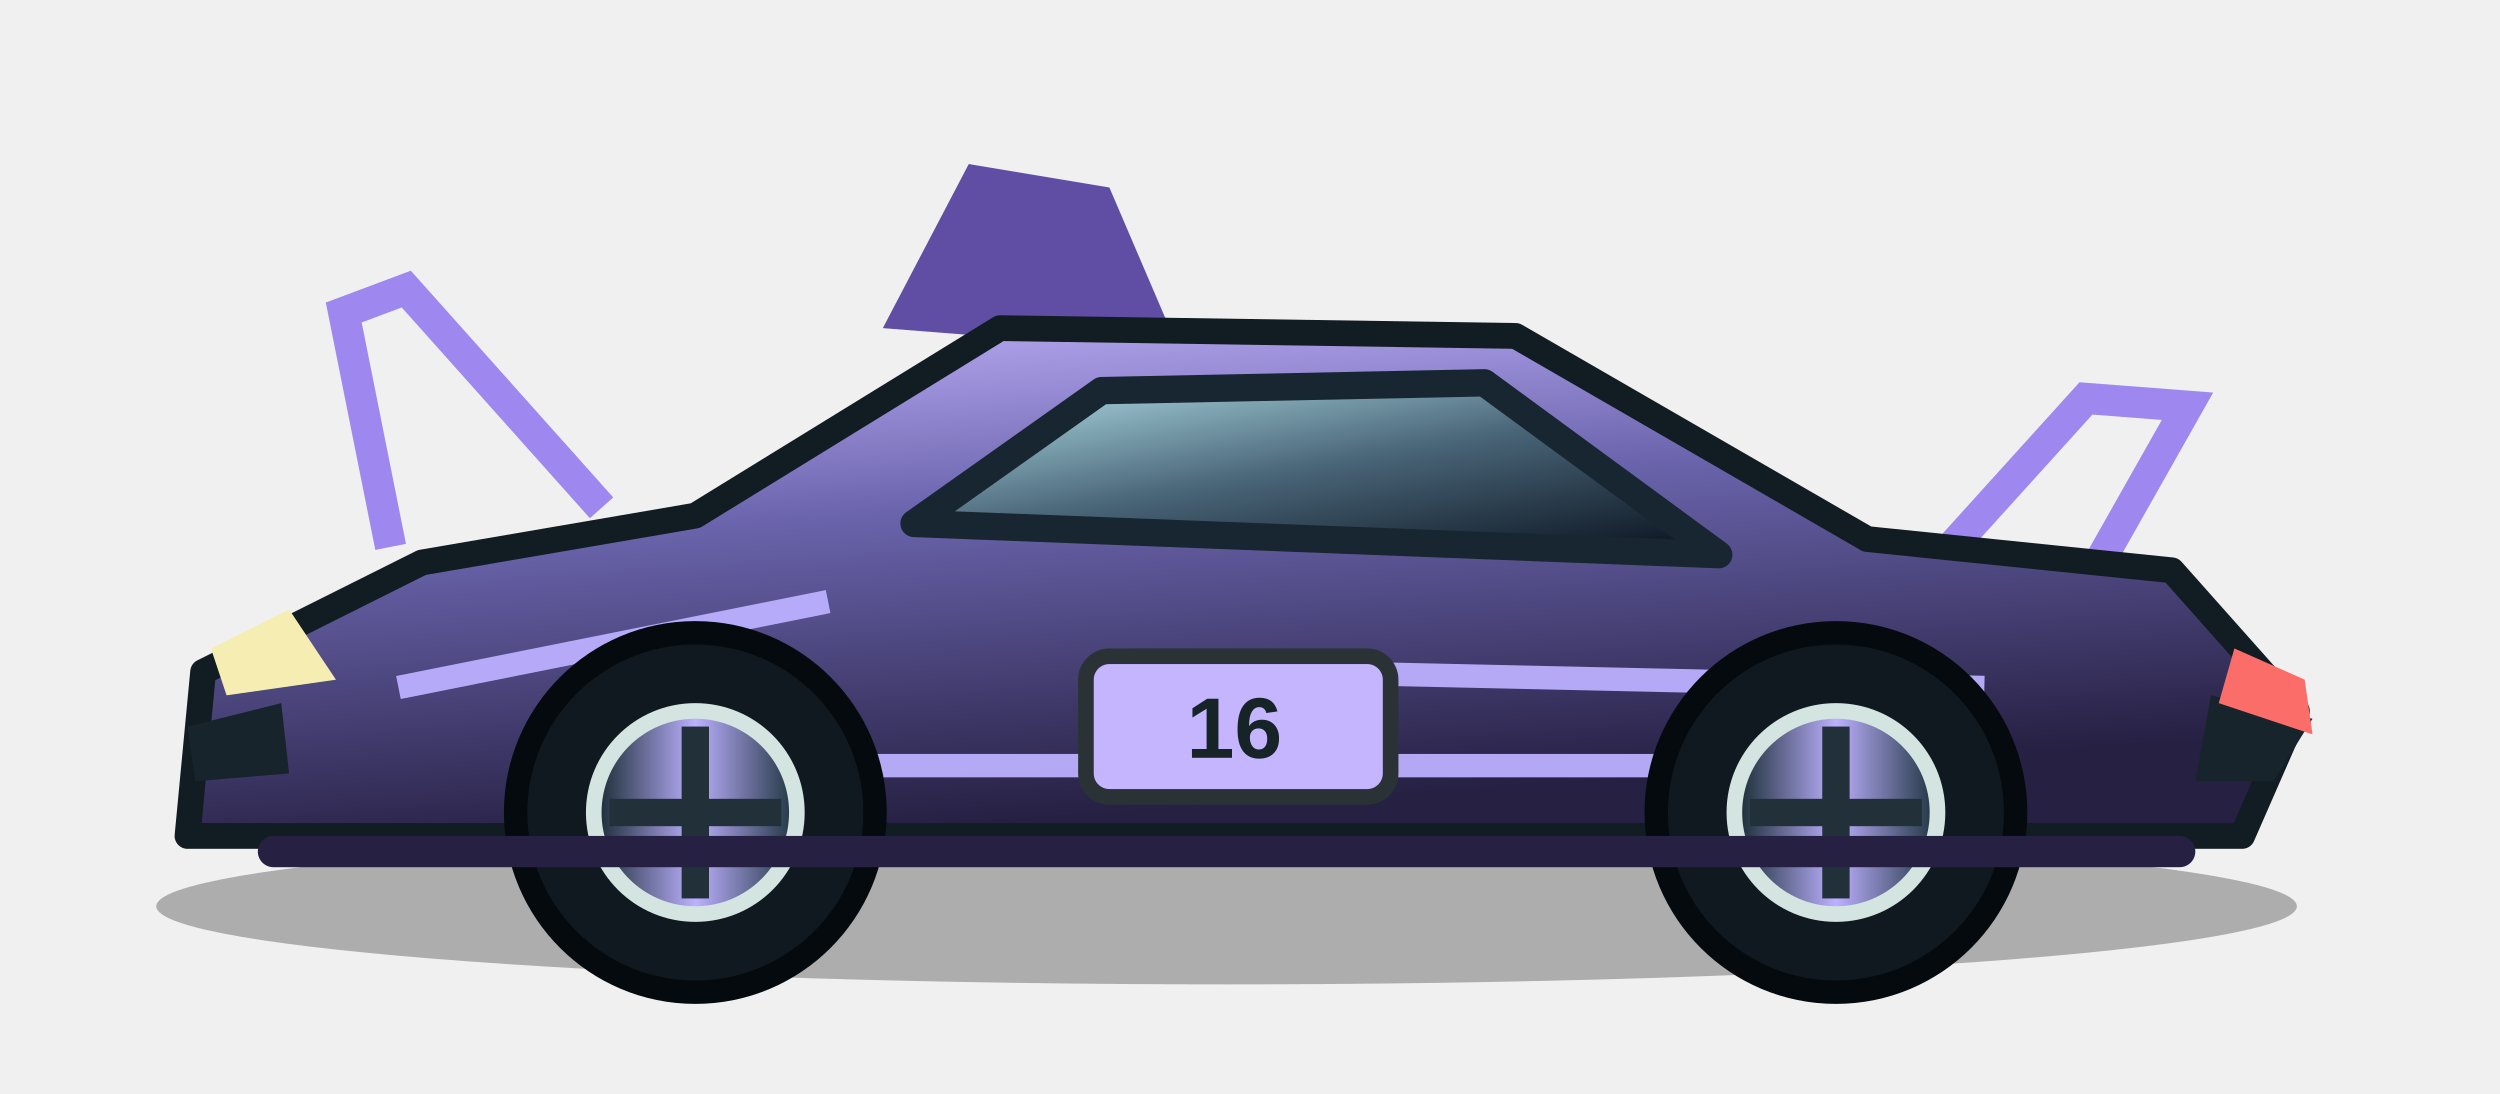
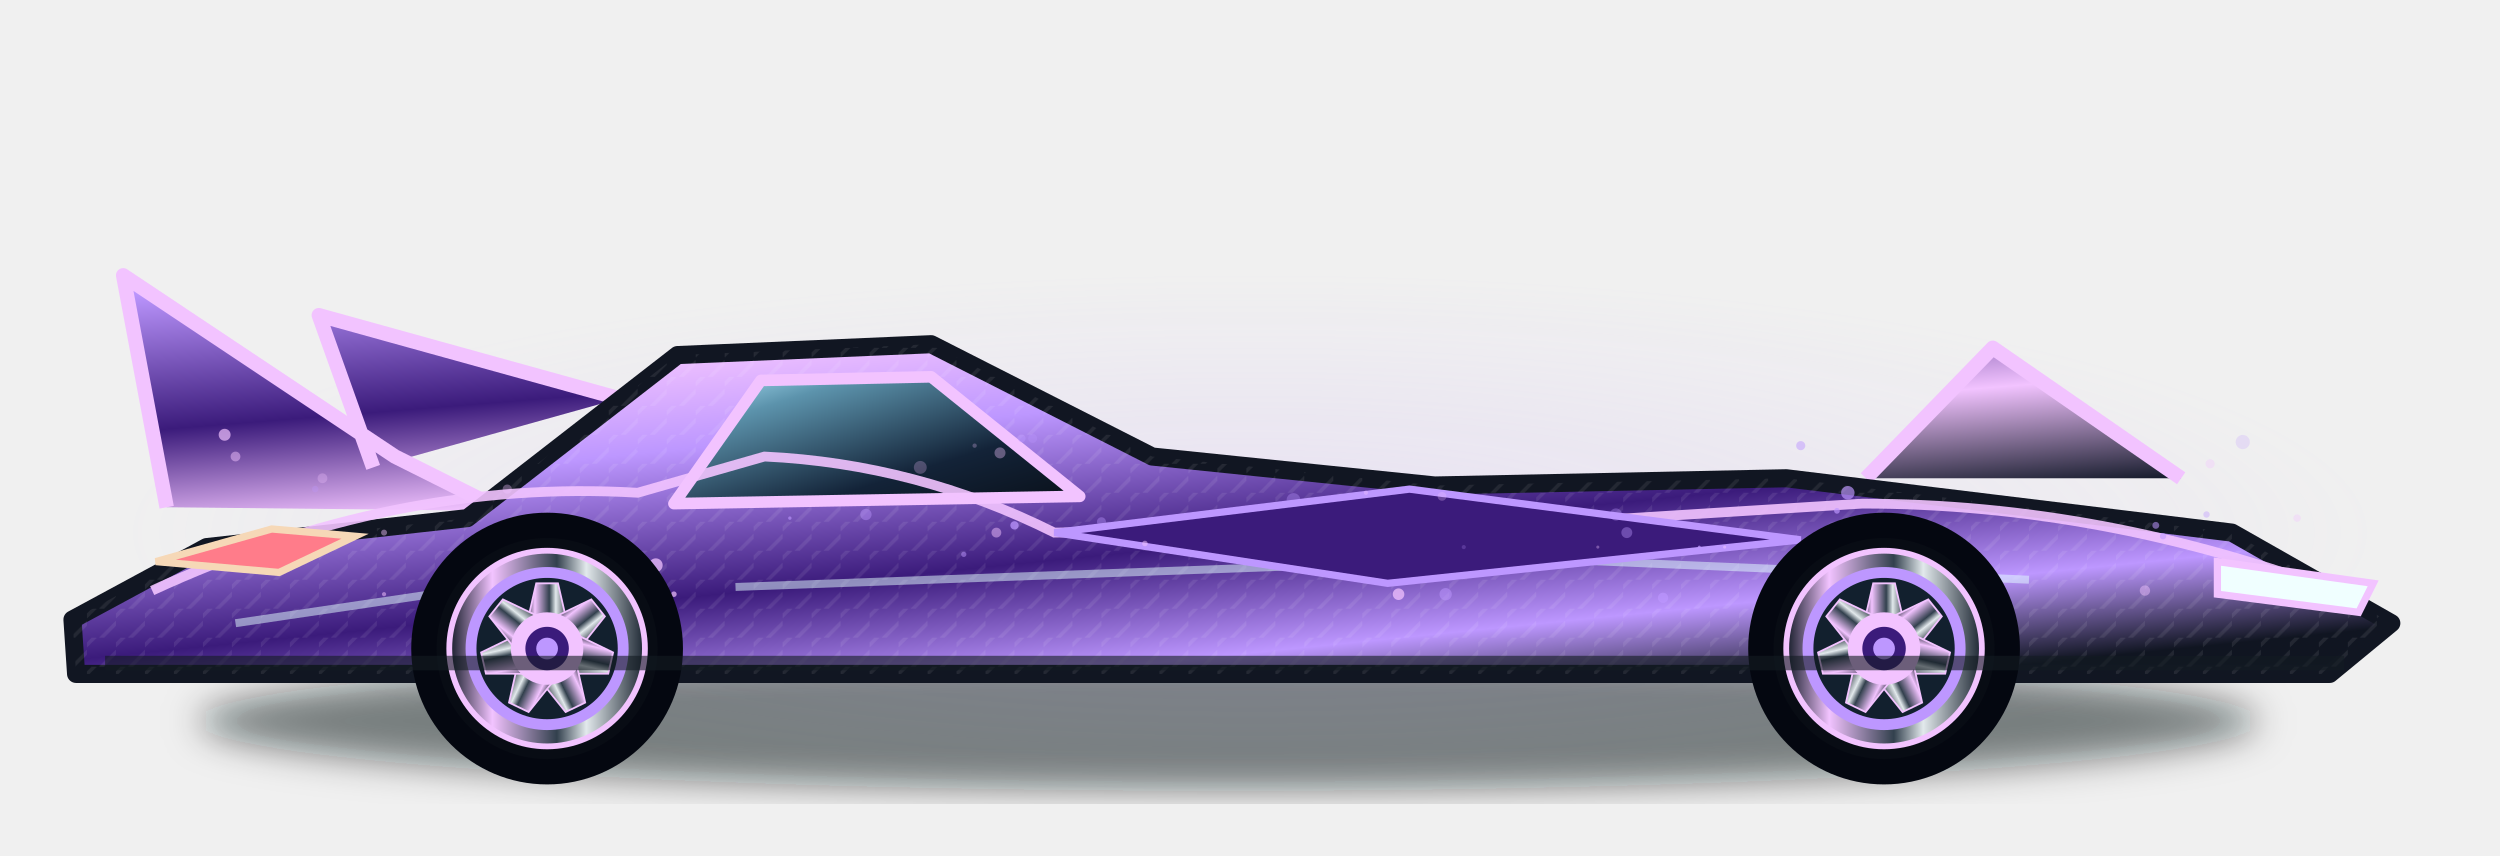
- <svg xmlns="http://www.w3.org/2000/svg" viewBox="0 0 320 140" role="img" aria-label="Хий үзэгдэл">
+ <svg xmlns="http://www.w3.org/2000/svg" viewBox="0 0 690 236" role="img" aria-label="Хий үзэгдэл">
  <defs>
-     <linearGradient id="paint" x1="0" y1="0" x2=".28" y2="1">
-       <stop stop-color="#c5b5ff" />
-       <stop offset=".43" stop-color="#6963ab" />
-       <stop offset="1" stop-color="#262043" />
+     <linearGradient id="body" x1=".15" y1=".1" x2=".8" y2="1">
+       <stop stop-color="#f2c3ff" />
+       <stop offset=".22" stop-color="#bd97ff" />
+       <stop offset=".55" stop-color="#3b1b7b" />
+       <stop offset=".8" stop-color="#bd97ff" />
+       <stop offset="1" stop-color="#101521" />
    </linearGradient>
-     <linearGradient id="glass" x1="0" y1="0" x2=".85" y2="1">
-       <stop stop-color="#b9e8ef" />
-       <stop offset=".53" stop-color="#496578" />
-       <stop offset="1" stop-color="#101a27" />
+     <linearGradient id="chrome" x1=".1" y1="0" x2=".8" y2="1">
+       <stop stop-color="#bd97ff" />
+       <stop offset=".4" stop-color="#3b1b7b" />
+       <stop offset=".7" stop-color="#f2c3ff" />
+       <stop offset="1" stop-color="#151b2b" />
    </linearGradient>
-     <linearGradient id="rims" x1="0" x2="1">
-       <stop stop-color="#14282e" />
-       <stop offset=".5" stop-color="#bcb0ff" />
-       <stop offset="1" stop-color="#1d333d" />
+     <linearGradient id="glass" x1="0" y1="0" x2="1" y2="1">
+       <stop stop-color="#b3eaff" />
+       <stop offset=".23" stop-color="#5c93ac" />
+       <stop offset=".67" stop-color="#132338" />
+       <stop offset="1" stop-color="#090f18" />
    </linearGradient>
+     <linearGradient id="metal">
+       <stop stop-color="#131a27" />
+       <stop offset=".22" stop-color="#f2c3ff" />
+       <stop offset=".55" stop-color="#32404d" />
+       <stop offset=".7" stop-color="#e2e9ec" />
+       <stop offset="1" stop-color="#1b2531" />
+     </linearGradient>
+     <radialGradient id="glow">
+       <stop stop-color="#bd97ff" stop-opacity="0.17" />
+       <stop offset="1" stop-color="#bd97ff" stop-opacity="0" />
+     </radialGradient>
+     <filter id="blur">
+       <feGaussianBlur stdDeviation="5" />
+     </filter>
+     <pattern id="carbon" patternUnits="userSpaceOnUse" width="8" height="8">
+       <path d="M-2 4L4 -2 M2 10L10 2" stroke="#fff" stroke-opacity=".08" />
+     </pattern>
  </defs>
-   <ellipse cx="157" cy="116" rx="137" ry="10" fill="#000" opacity=".28" />
-   <path d="M50 70 L44 40 L52 37 L77 65 M248 72 L267 51 L280 52 L267 75" fill="none" stroke="#9e87ee" stroke-width="4" />
-   <path d="M113 42 L124 21 L142 24 L151 45" fill="#5f4ea3" />
-   <path d="M26 86 L54 72 L89 66 L128 42 L194 43 L239 69 L278 73 L294 91 L287 107 L24 107 Z" fill="url(#paint)" stroke="#121c23" stroke-width="3.3" stroke-linejoin="round" />
-   <path d="M117 67 L141 50 L190 49 L220 71 Z" fill="url(#glass)" stroke="#172630" stroke-width="3.5" stroke-linejoin="round" />
-   <path d="M51 88 L106 77 M164 86 L254 88 M79 98 L215 98" stroke="#bcb0ff" stroke-width="3" fill="none" opacity=".94" />
-   <path d="M24 93 L36 90 L37 99 L25 100 M283 89 L296 92 L291 100 L281 100" fill="#17242c" />
-   <path d="M27 83 L37 78 L43 87 L29 89" fill="#f6edb2" />
-   <path d="M286 83 L295 87 L296 94 L284 90" fill="#fa6d69" />
-   <circle cx="89" cy="104" r="23" fill="#111920" stroke="#050a0e" stroke-width="3" />
-   <circle cx="235" cy="104" r="23" fill="#111920" stroke="#050a0e" stroke-width="3" />
-   <circle cx="89" cy="104" r="13" fill="url(#rims)" stroke="#d4e4e0" stroke-width="2" />
-   <circle cx="235" cy="104" r="13" fill="url(#rims)" stroke="#d4e4e0" stroke-width="2" />
-   <path d="M89 93 V115 M78 104 H100 M235 93 V115 M224 104 H246" stroke="#223039" stroke-width="3.5" />
-   <rect x="139" y="84" width="39" height="18" rx="3" fill="#c5b5ff" stroke="#2a3236" stroke-width="2" />
-   <text x="158" y="97" text-anchor="middle" font-family="Arial,sans-serif" font-weight="900" font-size="11" fill="#162428">16</text>
-   <path d="M35 109 H279" stroke="#262043" stroke-width="4" stroke-linecap="round" />
+   <ellipse cx="339" cy="199" rx="284" ry="19" fill="#02070a" opacity=".5" filter="url(#blur)" />
+   <ellipse cx="345" cy="147" rx="310" ry="72" fill="url(#glow)" />
+   <path d="M46 140 L34 76 L109 126 L139 141 M103 129 L88 87 L171 110 M515 132 L550 96 L602 132" fill="url(#chrome)" stroke="#f2c3ff" stroke-width="4" stroke-linejoin="round" />
+   <path d="" fill="none" stroke="#bd97ff" stroke-width="5" />
+   <path d="M20 171 L57 151 L129 143 L187 98 L257 95 L318 126 L396 134 L493 132 L616 147 L660 172 L643 186 L21 186 Z" fill="url(#body)" stroke="#111622" stroke-width="5" stroke-linejoin="round" />
+   <path d="M20 171 L57 151 L129 143 L187 98 L257 95 L318 126 L396 134 L493 132 L616 147 L660 172 L643 186 L21 186 Z" fill="url(#carbon)" />
+   <path d="M186 139 L210 105 L257 104 L298 137 Z" fill="url(#glass)" stroke="#f2c3ff" stroke-width="3.2" stroke-linejoin="round" />
+   <path d="M42 163 Q109 132 176 136 L211 126 Q253 128 291 147 L418 145 L514 139 Q581 139 647 164" fill="none" stroke="#f2c3ff" stroke-width="2.7" opacity=".9" />
+   <path d="M65 172 L146 160 M203 162 L419 154 L560 160" fill="none" stroke="#e4ffff" stroke-width="2.2" opacity=".5" />
+   <path d="M291 147 L389 135 L497 149 L383 161 Z" fill="#3b1b7b" stroke="#bd97ff" stroke-width="2" />
+   <path d="M43 155 L75 146 L98 148 L77 158 Z" fill="#ff7c8a" stroke="#f6d8b7" stroke-width="2" />
+   <path d="M612 155 L655 161 L651 169 L612 164 Z" fill="#f0ffff" stroke="#f2c3ff" stroke-width="2" />
+   <circle cx="304" cy="144" r="1.24" fill="#bd97ff" opacity="0.39" />
+   <circle cx="254" cy="129" r="1.78" fill="#f2c3ff" opacity="0.26" />
+   <circle cx="507" cy="141" r="0.79" fill="#bd97ff" opacity="0.67" />
+   <circle cx="89" cy="132" r="1.35" fill="#f2c3ff" opacity="0.29" />
+   <circle cx="449" cy="147" r="1.51" fill="#bd97ff" opacity="0.39" />
+   <circle cx="377" cy="136" r="0.58" fill="#f2c3ff" opacity="0.38" />
+   <circle cx="597" cy="148" r="0.88" fill="#bd97ff" opacity="0.57" />
+   <circle cx="476" cy="151" r="0.43" fill="#f2c3ff" opacity="0.51" />
+   <circle cx="595" cy="145" r="0.96" fill="#bd97ff" opacity="0.55" />
+   <circle cx="139" cy="161" r="0.93" fill="#f2c3ff" opacity="0.37" />
+   <circle cx="357" cy="138" r="1.90" fill="#bd97ff" opacity="0.34" />
+   <circle cx="269" cy="123" r="0.60" fill="#f2c3ff" opacity="0.27" />
+   <circle cx="609" cy="142" r="0.89" fill="#bd97ff" opacity="0.38" />
+   <circle cx="186" cy="164" r="0.77" fill="#f2c3ff" opacity="0.69" />
+   <circle cx="285" cy="121" r="1.23" fill="#bd97ff" opacity="0.27" />
+   <circle cx="398" cy="137" r="1.21" fill="#f2c3ff" opacity="0.27" />
+   <circle cx="399" cy="164" r="1.70" fill="#bd97ff" opacity="0.49" />
+   <circle cx="276" cy="125" r="1.52" fill="#f2c3ff" opacity="0.37" />
+   <circle cx="459" cy="165" r="1.41" fill="#bd97ff" opacity="0.63" />
+   <circle cx="140" cy="135" r="1.27" fill="#f2c3ff" opacity="0.36" />
+   <circle cx="266" cy="153" r="0.73" fill="#bd97ff" opacity="0.50" />
+   <circle cx="65" cy="126" r="1.35" fill="#f2c3ff" opacity="0.48" />
+   <circle cx="434" cy="141" r="0.63" fill="#bd97ff" opacity="0.43" />
+   <circle cx="106" cy="147" r="0.83" fill="#f2c3ff" opacity="0.45" />
+   <circle cx="510" cy="136" r="1.86" fill="#bd97ff" opacity="0.67" />
+   <circle cx="62" cy="120" r="1.65" fill="#f2c3ff" opacity="0.68" />
+   <circle cx="87" cy="135" r="0.90" fill="#bd97ff" opacity="0.27" />
+   <circle cx="610" cy="128" r="1.26" fill="#f2c3ff" opacity="0.33" />
+   <circle cx="446" cy="142" r="1.68" fill="#bd97ff" opacity="0.34" />
+   <circle cx="149" cy="159" r="0.53" fill="#f2c3ff" opacity="0.49" />
+   <circle cx="404" cy="151" r="0.57" fill="#bd97ff" opacity="0.23" />
+   <circle cx="275" cy="147" r="1.36" fill="#f2c3ff" opacity="0.48" />
+   <circle cx="176" cy="124" r="0.42" fill="#bd97ff" opacity="0.70" />
+   <circle cx="386" cy="164" r="1.60" fill="#f2c3ff" opacity="0.73" />
+   <circle cx="282" cy="121" r="1.06" fill="#bd97ff" opacity="0.41" />
+   <circle cx="106" cy="164" r="0.58" fill="#f2c3ff" opacity="0.53" />
+   <circle cx="469" cy="151" r="0.41" fill="#bd97ff" opacity="0.75" />
+   <circle cx="634" cy="143" r="1.04" fill="#f2c3ff" opacity="0.34" />
+   <circle cx="218" cy="143" r="0.47" fill="#bd97ff" opacity="0.61" />
+   <circle cx="316" cy="150" r="0.77" fill="#f2c3ff" opacity="0.52" />
+   <circle cx="280" cy="145" r="1.15" fill="#bd97ff" opacity="0.73" />
+   <circle cx="441" cy="151" r="0.43" fill="#f2c3ff" opacity="0.35" />
+   <circle cx="239" cy="142" r="1.56" fill="#bd97ff" opacity="0.42" />
+   <circle cx="592" cy="163" r="1.43" fill="#f2c3ff" opacity="0.45" />
+   <circle cx="497" cy="123" r="1.26" fill="#bd97ff" opacity="0.49" />
+   <circle cx="181" cy="156" r="1.90" fill="#f2c3ff" opacity="0.74" />
+   <circle cx="619" cy="122" r="1.96" fill="#bd97ff" opacity="0.23" />
+   <g transform="translate(151,179)">
+     <circle r="34" fill="#080c14" stroke="#040710" stroke-width="7" />
+     <circle r="27" fill="url(#metal)" stroke="#f2c3ff" stroke-width="1.6" />
+     <circle r="21" fill="#12202e" stroke="#bd97ff" stroke-width="3" />
+     <path d="M-3 -18 L3 -18 L6 -5 L4 1 L-4 1 L-6 -5 Z" transform="rotate(0)" fill="url(#metal)" stroke="#f2c3ff" stroke-width=".5" />
+     <path d="M-3 -18 L3 -18 L6 -5 L4 1 L-4 1 L-6 -5 Z" transform="rotate(51.42857)" fill="url(#metal)" stroke="#f2c3ff" stroke-width=".5" />
+     <path d="M-3 -18 L3 -18 L6 -5 L4 1 L-4 1 L-6 -5 Z" transform="rotate(102.8571)" fill="url(#metal)" stroke="#f2c3ff" stroke-width=".5" />
+     <path d="M-3 -18 L3 -18 L6 -5 L4 1 L-4 1 L-6 -5 Z" transform="rotate(154.2857)" fill="url(#metal)" stroke="#f2c3ff" stroke-width=".5" />
+     <path d="M-3 -18 L3 -18 L6 -5 L4 1 L-4 1 L-6 -5 Z" transform="rotate(205.7143)" fill="url(#metal)" stroke="#f2c3ff" stroke-width=".5" />
+     <path d="M-3 -18 L3 -18 L6 -5 L4 1 L-4 1 L-6 -5 Z" transform="rotate(257.1429)" fill="url(#metal)" stroke="#f2c3ff" stroke-width=".5" />
+     <path d="M-3 -18 L3 -18 L6 -5 L4 1 L-4 1 L-6 -5 Z" transform="rotate(308.5714)" fill="url(#metal)" stroke="#f2c3ff" stroke-width=".5" />
+     <circle r="8" fill="#3b1b7b" stroke="#f2c3ff" stroke-width="4" />
+     <circle r="3" fill="#bd97ff" />
+   </g>
+   <g transform="translate(520,179)">
+     <circle r="34" fill="#080c14" stroke="#040710" stroke-width="7" />
+     <circle r="27" fill="url(#metal)" stroke="#f2c3ff" stroke-width="1.6" />
+     <circle r="21" fill="#12202e" stroke="#bd97ff" stroke-width="3" />
+     <path d="M-3 -18 L3 -18 L6 -5 L4 1 L-4 1 L-6 -5 Z" transform="rotate(0)" fill="url(#metal)" stroke="#f2c3ff" stroke-width=".5" />
+     <path d="M-3 -18 L3 -18 L6 -5 L4 1 L-4 1 L-6 -5 Z" transform="rotate(51.42857)" fill="url(#metal)" stroke="#f2c3ff" stroke-width=".5" />
+     <path d="M-3 -18 L3 -18 L6 -5 L4 1 L-4 1 L-6 -5 Z" transform="rotate(102.8571)" fill="url(#metal)" stroke="#f2c3ff" stroke-width=".5" />
+     <path d="M-3 -18 L3 -18 L6 -5 L4 1 L-4 1 L-6 -5 Z" transform="rotate(154.2857)" fill="url(#metal)" stroke="#f2c3ff" stroke-width=".5" />
+     <path d="M-3 -18 L3 -18 L6 -5 L4 1 L-4 1 L-6 -5 Z" transform="rotate(205.7143)" fill="url(#metal)" stroke="#f2c3ff" stroke-width=".5" />
+     <path d="M-3 -18 L3 -18 L6 -5 L4 1 L-4 1 L-6 -5 Z" transform="rotate(257.1429)" fill="url(#metal)" stroke="#f2c3ff" stroke-width=".5" />
+     <path d="M-3 -18 L3 -18 L6 -5 L4 1 L-4 1 L-6 -5 Z" transform="rotate(308.5714)" fill="url(#metal)" stroke="#f2c3ff" stroke-width=".5" />
+     <circle r="8" fill="#3b1b7b" stroke="#f2c3ff" stroke-width="4" />
+     <circle r="3" fill="#bd97ff" />
+   </g>
+   <path d="M29 183H647" stroke="#121a22" stroke-width="4" opacity=".6" />
</svg>
